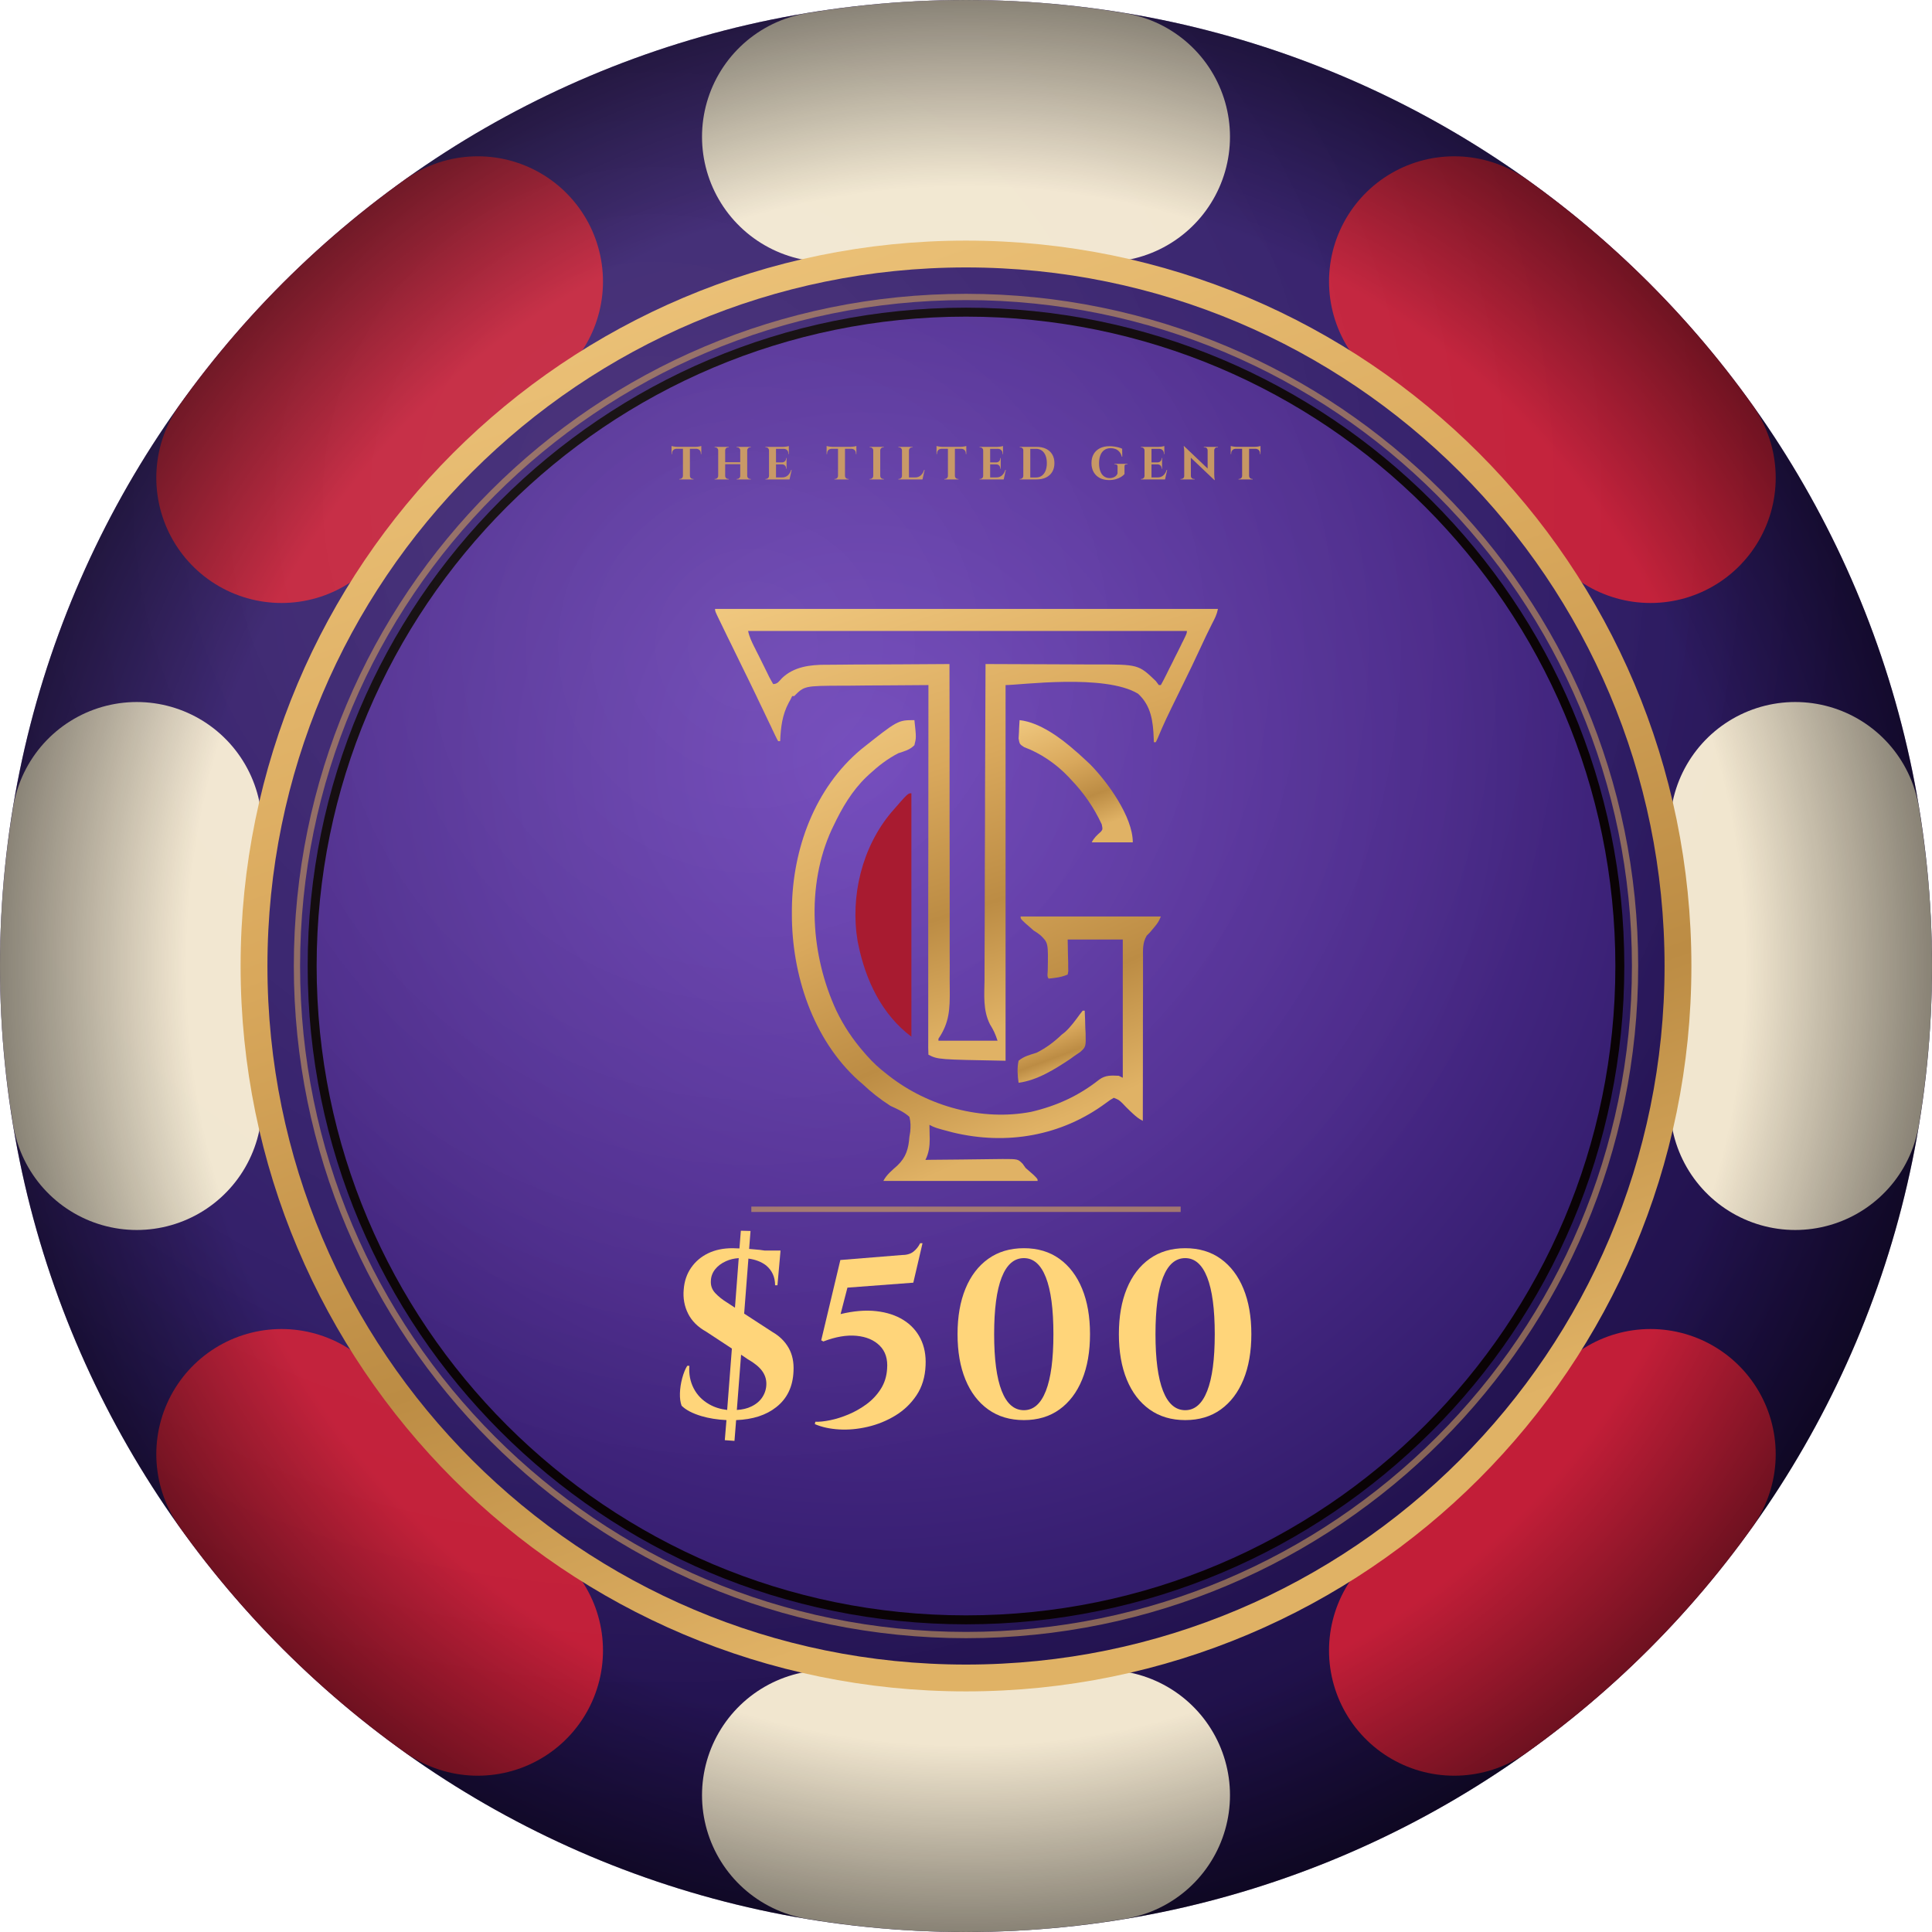
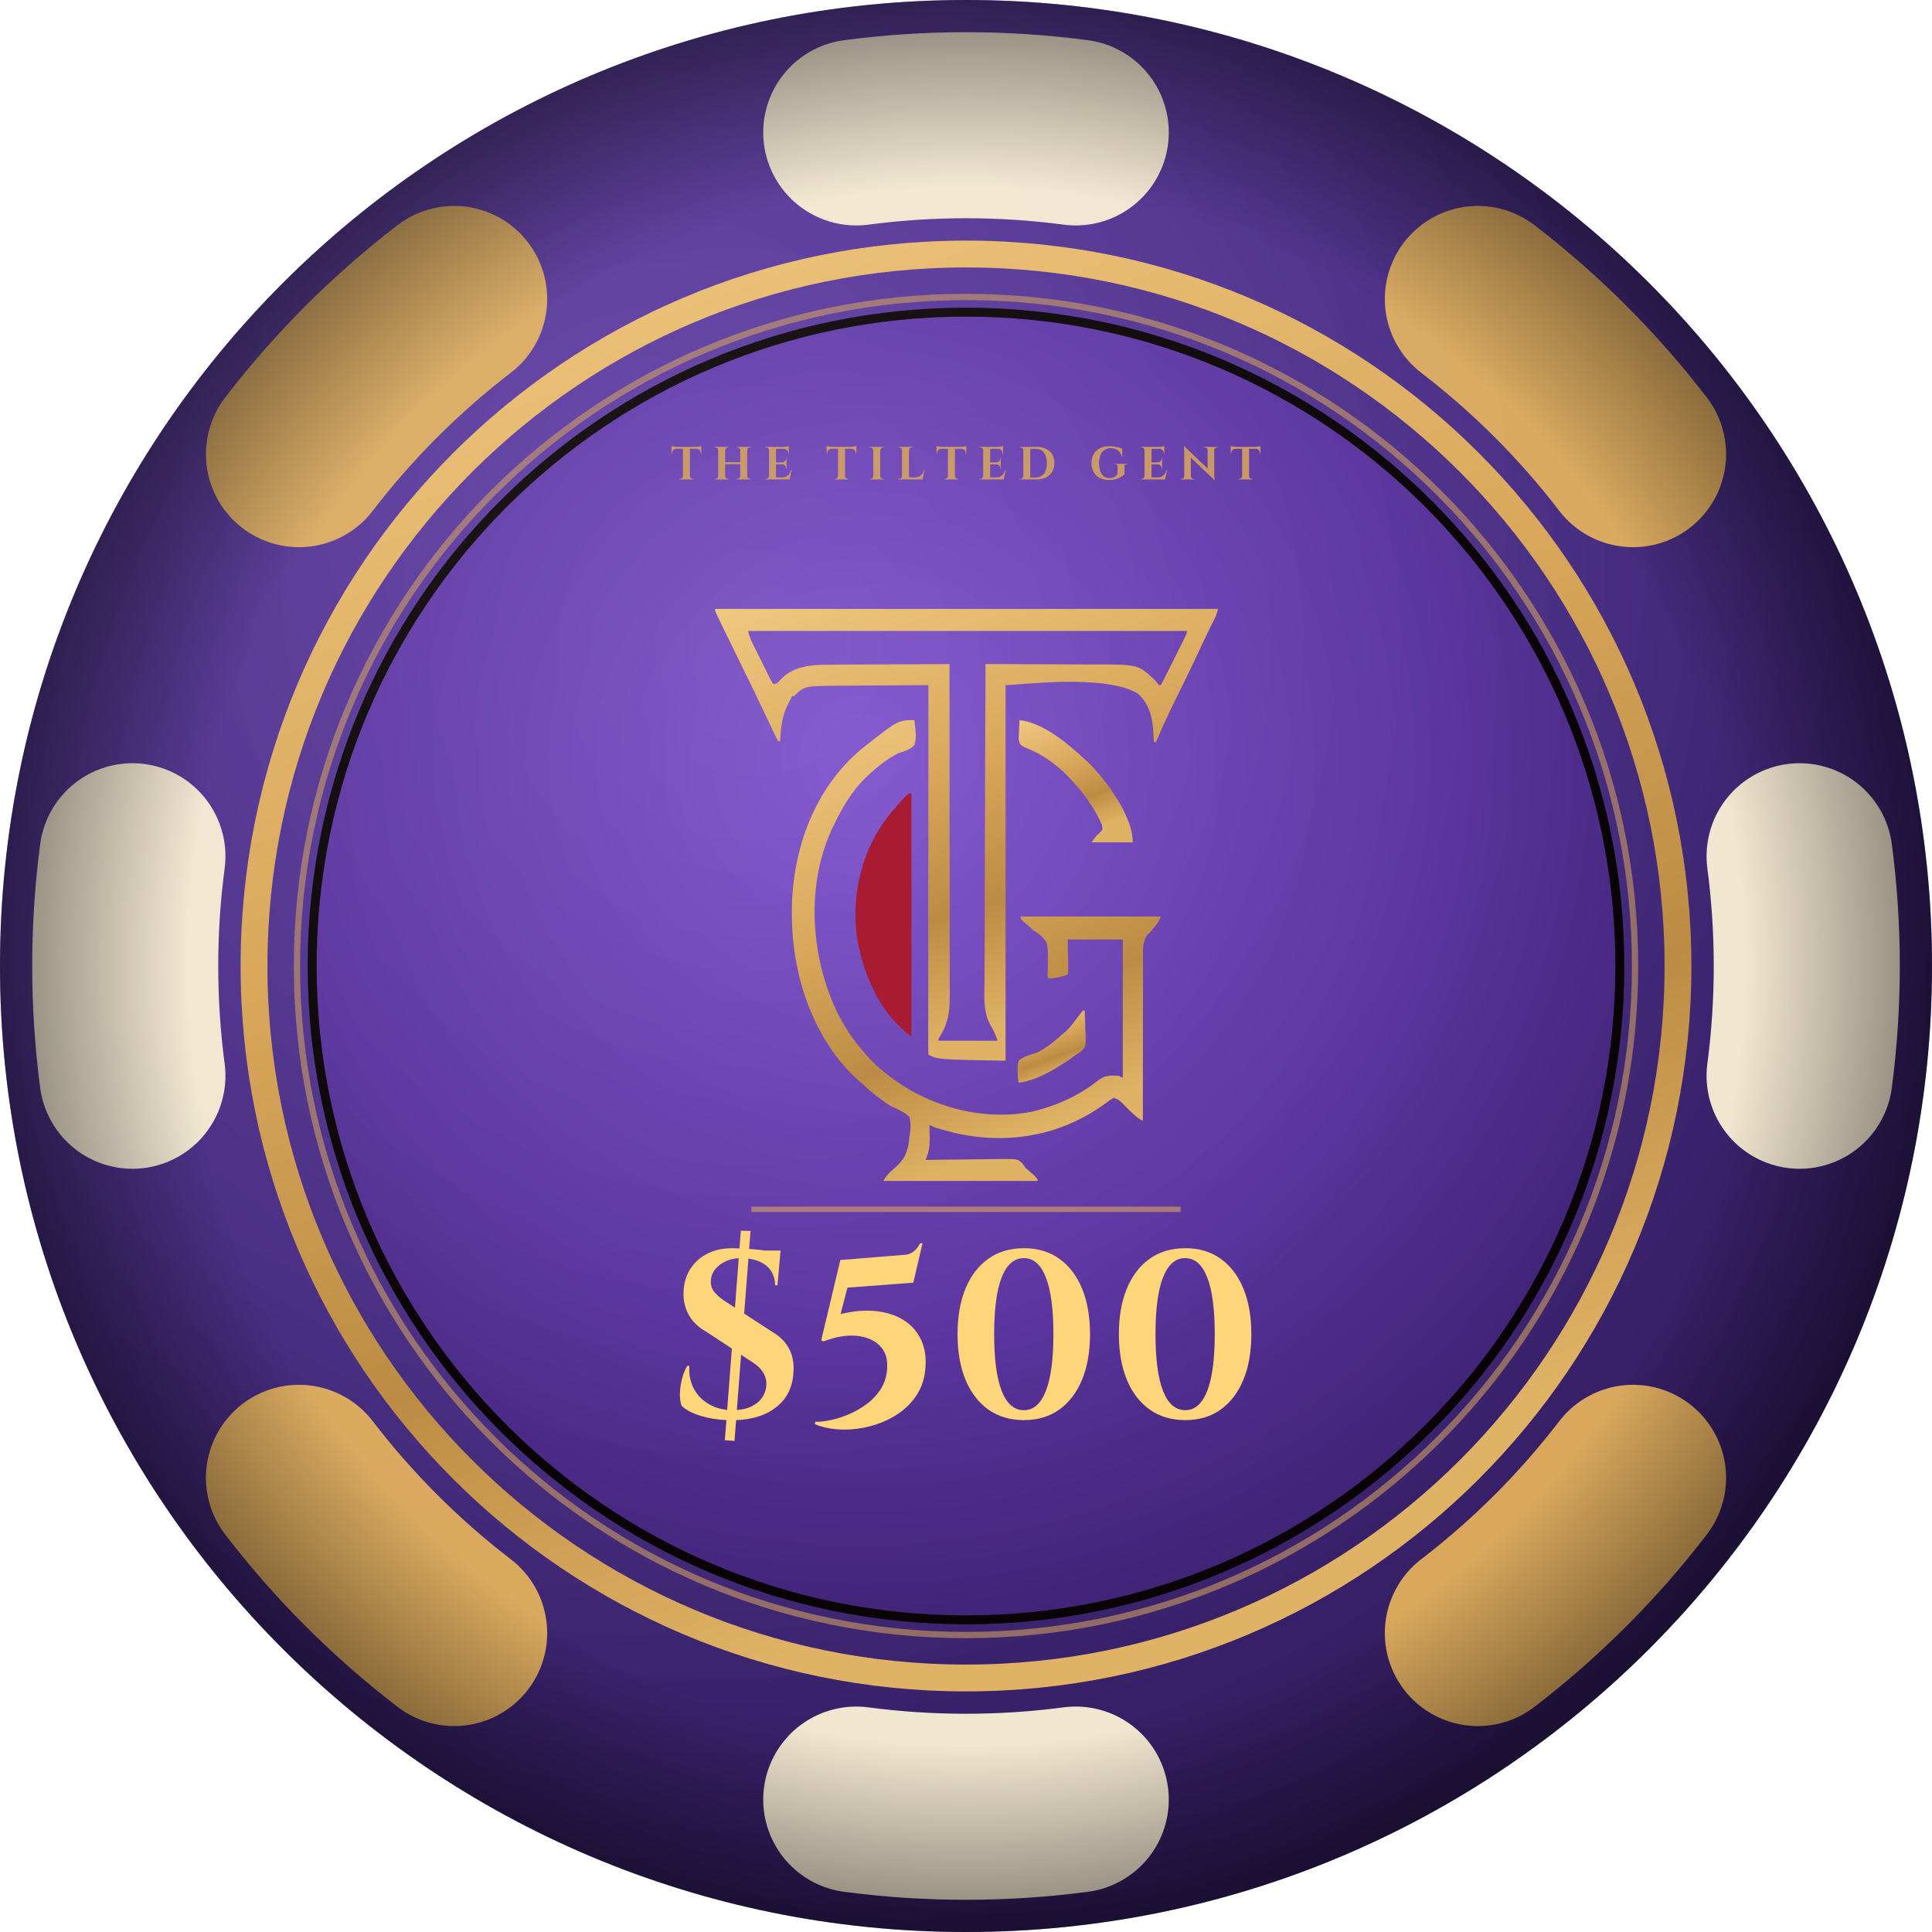
<svg xmlns="http://www.w3.org/2000/svg" viewBox="0 0 1080 1080" width="1080" height="1080" role="img" aria-label="The Tilted Gent $500 chip">
  <defs>
    <linearGradient id="gold" x1="0" y1="0" x2="0.35" y2="1">
      <stop offset="0" stop-color="#F0C87F" />
      <stop offset="0.45" stop-color="#D9A85C" />
      <stop offset="0.75" stop-color="#BC8C44" />
      <stop offset="1" stop-color="#E0B265" />
    </linearGradient>
    <radialGradient id="body" cx="38%" cy="30%" r="78%">
-       <stop offset="0" stop-color="#3A2070" />
-       <stop offset="0.55" stop-color="#2E1A66" />
-       <stop offset="1" stop-color="#160B36" />
+       <stop offset="0" stop-color="#5E38A8" />
+       <stop offset="0.55" stop-color="#452A80" />
+       <stop offset="1" stop-color="#2A1750" />
    </radialGradient>
    <radialGradient id="disc" cx="42%" cy="34%" r="72%">
-       <stop offset="0" stop-color="#6A3FB8" />
-       <stop offset="0.62" stop-color="#4B2A8A" />
-       <stop offset="1" stop-color="#2E1A66" />
+       <stop offset="0" stop-color="#7A4CCB" />
+       <stop offset="0.62" stop-color="#5A339E" />
+       <stop offset="1" stop-color="#3B2170" />
    </radialGradient>
    <radialGradient id="sheen" cx="34%" cy="26%" r="62%">
      <stop offset="0" stop-color="#FFFFFF" stop-opacity="0.10" />
      <stop offset="1" stop-color="#FFFFFF" stop-opacity="0" />
    </radialGradient>
    <radialGradient id="vig" cx="50%" cy="50%" r="50%">
      <stop offset="0.80" stop-color="#000000" stop-opacity="0" />
      <stop offset="1" stop-color="#000000" stop-opacity="0.45" />
    </radialGradient>
    <clipPath id="chipClip">
      <circle cx="540" cy="540" r="540" />
    </clipPath>
  </defs>
  <g clip-path="url(#chipClip)">
    <circle cx="540" cy="540" r="540" fill="url(#body)" />
-     <path d="M 462.43 76.45 A 470 470 0 0 1 617.57 76.45" fill="none" stroke-width="140" stroke-linecap="round" stroke="#F1E6CF" />
-     <path d="M 812.93 157.37 A 470 470 0 0 1 922.63 267.07" fill="none" stroke-width="140" stroke-linecap="round" stroke="#C21E38" />
-     <path d="M 1003.55 462.43 A 470 470 0 0 1 1003.55 617.57" fill="none" stroke-width="140" stroke-linecap="round" stroke="#F1E6CF" />
-     <path d="M 922.63 812.93 A 470 470 0 0 1 812.93 922.63" fill="none" stroke-width="140" stroke-linecap="round" stroke="#C21E38" />
-     <path d="M 617.57 1003.55 A 470 470 0 0 1 462.43 1003.55" fill="none" stroke-width="140" stroke-linecap="round" stroke="#F1E6CF" />
-     <path d="M 267.07 922.63 A 470 470 0 0 1 157.37 812.93" fill="none" stroke-width="140" stroke-linecap="round" stroke="#C21E38" />
-     <path d="M 76.45 617.57 A 470 470 0 0 1 76.45 462.43" fill="none" stroke-width="140" stroke-linecap="round" stroke="#F1E6CF" />
-     <path d="M 157.37 267.07 A 470 470 0 0 1 267.07 157.37" fill="none" stroke-width="140" stroke-linecap="round" stroke="#C21E38" />
+     <path d="M 478.65 74.02 A 470 470 0 0 1 601.35 74.02" fill="none" stroke-width="104" stroke-linecap="round" stroke="#F1E6CF" />
+     <path d="M 826.12 167.12 A 470 470 0 0 1 912.88 253.88" fill="none" stroke-width="104" stroke-linecap="round" stroke="#D9A85C" />
+     <path d="M 1005.98 478.65 A 470 470 0 0 1 1005.98 601.35" fill="none" stroke-width="104" stroke-linecap="round" stroke="#F1E6CF" />
+     <path d="M 912.88 826.12 A 470 470 0 0 1 826.12 912.88" fill="none" stroke-width="104" stroke-linecap="round" stroke="#D9A85C" />
+     <path d="M 601.35 1005.98 A 470 470 0 0 1 478.65 1005.98" fill="none" stroke-width="104" stroke-linecap="round" stroke="#F1E6CF" />
+     <path d="M 253.88 912.88 A 470 470 0 0 1 167.12 826.12" fill="none" stroke-width="104" stroke-linecap="round" stroke="#D9A85C" />
+     <path d="M 74.02 601.35 A 470 470 0 0 1 74.02 478.65" fill="none" stroke-width="104" stroke-linecap="round" stroke="#F1E6CF" />
+     <path d="M 167.12 253.88 A 470 470 0 0 1 253.88 167.12" fill="none" stroke-width="104" stroke-linecap="round" stroke="#D9A85C" />
    <circle cx="540" cy="540" r="540" fill="url(#sheen)" />
    <circle cx="540" cy="540" r="398" fill="none" stroke="url(#gold)" stroke-width="15" />
    <circle cx="540" cy="540" r="374" fill="none" stroke="#D9A85C" stroke-width="3.5" opacity="0.55" />
    <circle cx="540" cy="540" r="368" fill="#0A0305" />
    <circle cx="540" cy="540" r="363" fill="url(#disc)" />
    <circle cx="540" cy="540" r="368" fill="url(#sheen)" />
    <g fill="#D9A85C" opacity="0.85">
      <path transform="translate(375.03 268.00) scale(0.026 -0.026)" d="M654 719V544L644 545V556Q644 603 616.5 630.5Q589 658 542 659H409V73Q410 47 428.5 28.5Q447 10 473 10H486V0H182V10H195Q221 10 239.5 28.5Q258 47 259 73V659H125Q79 658 51.5 630.5Q24 603 24 556V545L14 544V719Q24 715 44.5 711.0Q65 707 90.0 704.0Q115 701 136 701H532Q554 701 578.5 704.0Q603 707 624.0 711.0Q645 715 654 719Z" />
      <path transform="translate(398.38 268.00) scale(0.026 -0.026)" d="M119 73V627Q118 653 99.5 671.5Q81 690 55 690H42V700H346V690H333Q307 690 288.5 671.5Q270 653 269 627V370H593V627Q593 653 574.0 671.5Q555 690 529 690H516V700H820V690H807Q781 690 762.5 671.5Q744 653 743 627V73Q744 47 762.5 28.5Q781 10 807 10H820V0H516V10H529Q555 10 574.0 28.5Q593 47 593 73V327H269V73Q270 47 288.5 28.5Q307 10 333 10H346V0H42V10H55Q81 10 99.5 28.5Q118 47 119 73Z" />
      <path transform="translate(426.79 268.00) scale(0.026 -0.026)" d="M606 205 560 0H42V10H55Q81 10 99.5 28.5Q118 47 119 73V627Q118 653 99.5 671.5Q81 690 55 690H42V700H423Q445 700 469.5 703.0Q494 706 515.0 710.0Q536 714 545 718V543H535V555Q535 601 508 629Q484 653 447 657H269V366H401Q438 367 462.0 391.5Q486 416 486 453V460H496V230H486V238Q486 275 462.0 299.0Q438 323 401 324H269V43H400Q450 43 488.0 62.5Q526 82 553.0 118.5Q580 155 596 205Z" />
      <path transform="translate(461.72 268.00) scale(0.026 -0.026)" d="M654 719V544L644 545V556Q644 603 616.5 630.5Q589 658 542 659H409V73Q410 47 428.5 28.5Q447 10 473 10H486V0H182V10H195Q221 10 239.5 28.5Q258 47 259 73V659H125Q79 658 51.5 630.5Q24 603 24 556V545L14 544V719Q24 715 44.5 711.0Q65 707 90.0 704.0Q115 701 136 701H532Q554 701 578.5 704.0Q603 707 624.0 711.0Q645 715 654 719Z" />
      <path transform="translate(485.06 268.00) scale(0.026 -0.026)" d="M119 73V627Q118 653 99.5 671.5Q81 690 55 690H42V700H346V690H333Q307 690 288.5 671.5Q270 653 269 627V73Q270 47 288.5 28.5Q307 10 333 10H346V0H42V10H55Q81 10 99.5 28.5Q118 47 119 73Z" />
      <path transform="translate(501.12 268.00) scale(0.026 -0.026)" d="M606 205 560 0H42V10H55Q81 10 99.5 28.5Q118 47 119 73V627Q118 653 99.5 671.5Q81 690 55 690H42V700H346V690H333Q307 690 288.5 671.5Q270 653 269 627V43H400Q450 43 488.0 62.5Q526 82 553.0 118.5Q580 155 596 205Z" />
      <path transform="translate(523.16 268.00) scale(0.026 -0.026)" d="M654 719V544L644 545V556Q644 603 616.5 630.5Q589 658 542 659H409V73Q410 47 428.5 28.5Q447 10 473 10H486V0H182V10H195Q221 10 239.5 28.5Q258 47 259 73V659H125Q79 658 51.5 630.5Q24 603 24 556V545L14 544V719Q24 715 44.5 711.0Q65 707 90.0 704.0Q115 701 136 701H532Q554 701 578.5 704.0Q603 707 624.0 711.0Q645 715 654 719Z" />
      <path transform="translate(546.51 268.00) scale(0.026 -0.026)" d="M606 205 560 0H42V10H55Q81 10 99.5 28.5Q118 47 119 73V627Q118 653 99.5 671.5Q81 690 55 690H42V700H423Q445 700 469.5 703.0Q494 706 515.0 710.0Q536 714 545 718V543H535V555Q535 601 508 629Q484 653 447 657H269V366H401Q438 367 462.0 391.5Q486 416 486 453V460H496V230H486V238Q486 275 462.0 299.0Q438 323 401 324H269V43H400Q450 43 488.0 62.5Q526 82 553.0 118.5Q580 155 596 205Z" />
      <path transform="translate(568.94 268.00) scale(0.026 -0.026)" d="M405 700Q523 700 609.0 657.5Q695 615 741.5 536.5Q788 458 788.0 350.0Q788 242 741.5 163.5Q695 85 609.0 42.5Q523 0 405 0H42V10H55Q81 10 99.5 28.5Q118 47 119 73V627Q119 653 100.0 671.5Q81 690 55 690H43L42 700ZM269 658V42H393Q465 42 517.0 79.5Q569 117 597.0 186.0Q625 255 625.0 350.0Q625 445 597.0 514.0Q569 583 517.0 620.5Q465 658 393 658Z" />
      <path transform="translate(608.97 268.00) scale(0.026 -0.026)" d="M755 280V115Q731 85 683.5 55.0Q636 25 570.0 5.5Q504 -14 423 -14Q309 -14 224.0 30.5Q139 75 92.0 157.0Q45 239 45.0 351.0Q45 463 91.5 544.0Q138 625 224.5 669.5Q311 714 429 714Q484 714 536.0 706.5Q588 699 632.0 687.0Q676 675 705 659L707 488H698Q679 556 643.0 596.5Q607 637 559.5 654.5Q512 672 459 672Q378 672 321.5 632.5Q265 593 236.5 520.0Q208 447 208 345Q208 249 234.5 177.5Q261 106 312.0 67.5Q363 29 436 28Q473 28 507.5 39.5Q542 51 568.0 73.0Q594 95 605 127L606 280Q606 325 555 325H539V335H820V325H805Q775 325 763 310Q754 299 755 280Z" />
      <path transform="translate(636.70 268.00) scale(0.026 -0.026)" d="M606 205 560 0H42V10H55Q81 10 99.5 28.5Q118 47 119 73V627Q118 653 99.5 671.5Q81 690 55 690H42V700H423Q445 700 469.5 703.0Q494 706 515.0 710.0Q536 714 545 718V543H535V555Q535 601 508 629Q484 653 447 657H269V366H401Q438 367 462.0 391.5Q486 416 486 453V460H496V230H486V238Q486 275 462.0 299.0Q438 323 401 324H269V43H400Q450 43 488.0 62.5Q526 82 553.0 118.5Q580 155 596 205Z" />
      <path transform="translate(659.13 268.00) scale(0.026 -0.026)" d="M108 715 613 234V629Q612 655 594.5 672.5Q577 690 551 690H532V700H835V690H817Q792 690 774.0 672.5Q756 655 755 629V114Q755 77 758.0 47.5Q761 18 764 2L767 -14H758L252 467L253 71Q253 46 271.0 28.0Q289 10 314 10H333V0H30V10H49Q74 10 92.0 28.0Q110 46 110 71V590Q110 646 104 681L98 715Z" />
      <path transform="translate(687.62 268.00) scale(0.026 -0.026)" d="M654 719V544L644 545V556Q644 603 616.5 630.5Q589 658 542 659H409V73Q410 47 428.5 28.5Q447 10 473 10H486V0H182V10H195Q221 10 239.5 28.5Q258 47 259 73V659H125Q79 658 51.5 630.5Q24 603 24 556V545L14 544V719Q24 715 44.5 711.0Q65 707 90.0 704.0Q115 701 136 701H532Q554 701 578.5 704.0Q603 707 624.0 711.0Q645 715 654 719Z" />
    </g>
    <g transform="translate(540 500) scale(0.56) translate(-685.5 -688.0)">
      <path d="M0 0 C0 80.2 0 160.4 0 243 C-29.6 220.8 -45.7 186.6 -53 151 C-53.1 150.4 -53.1 150.4 -53.7 147.6 C-61.2 102.9 -49.3 53.8 -20 19 C-3.5 0 -3.5 0 0 0 Z " transform="translate(631,587)" fill="#A81B30" />
      <path d="M0 0 C165.7 0 331.3 0 502 0 C500.9 5.6 498.9 9.5 496.2 14.6 C492 22.9 488 31.3 484.1 39.8 C478.6 51.8 472.8 63.7 467 75.5 C448.8 112.6 448.8 112.6 441.8 129.2 C441.2 130.5 440.6 131.7 440 133 C439.3 133 438.7 133 438 133 C438 131.9 437.9 130.8 437.9 129.6 C437.3 112.5 435.4 96.6 422.2 84.6 C389 64.5 303.7 76.1 290 76 C290 199.8 290 323.5 290 451 C222.6 449.8 222.6 449.8 213 445 C212.8 440.3 212.7 435.6 212.8 430.9 C212.8 429.4 212.8 427.9 212.8 426.3 C212.8 421.2 212.8 416.1 212.8 411 C212.8 407.4 212.8 403.7 212.8 400.1 C212.8 392.3 212.8 384.4 212.8 376.6 C212.8 365.2 212.8 353.9 212.8 342.5 C212.8 324.1 212.8 305.7 212.8 287.3 C212.9 269.4 212.9 251.5 212.9 233.6 C212.9 232.5 212.9 231.4 212.9 230.3 C212.9 224.7 212.9 219.2 212.9 213.7 C212.9 167.8 213 121.9 213 76 C199.1 76.1 185.3 76.2 171.4 76.3 C165 76.3 158.6 76.4 152.1 76.4 C145.9 76.5 139.7 76.5 133.5 76.6 C131.1 76.6 128.7 76.6 126.4 76.6 C89.2 76.8 89.2 76.8 79 87 C78.3 87 77.7 87 77 87 C76.7 87.7 76.7 87.7 75 91 C74.5 91.8 74.1 92.7 73.6 93.5 C67 105.8 65.6 118.2 65 132 C64.3 132 63.7 132 63 132 C61.6 129.5 61.6 129.5 59.9 126 C59.3 124.7 58.7 123.5 58.1 122.2 C57.4 120.8 56.7 119.4 56.1 117.9 C55.4 116.5 54.7 115.1 54 113.6 C52 109.4 50 105.2 48 101 C46.3 97.5 44.6 93.9 42.9 90.4 C42.5 89.5 42.1 88.6 41.7 87.8 C36.6 77.1 31.4 66.6 26.2 56 C22.9 49.2 19.6 42.5 16.3 35.7 C15.1 33.1 13.8 30.5 12.5 28 C10.4 23.6 8.3 19.2 6.1 14.8 C5.5 13.5 4.9 12.2 4.2 10.9 C0 2.2 0 2.2 0 0 Z M33 22 C34.2 27.9 36.6 32.7 39.2 38 C39.8 39 40.3 40.1 40.8 41.2 C41.9 43.4 43.1 45.7 44.2 47.9 C45.9 51.3 47.6 54.7 49.3 58.2 C50.3 60.3 51.4 62.5 52.5 64.7 C53 65.7 53.5 66.7 54 67.8 C55.3 70.3 56.6 72.6 58 75 C62.5 75 63.9 72.1 66.8 69.1 C78.7 57.6 95 55.7 110.7 55.7 C111.4 55.7 111.4 55.7 114.8 55.7 C119.2 55.6 123.6 55.6 127.9 55.6 C131 55.6 134.1 55.5 137.1 55.5 C145.1 55.5 153.2 55.4 161.2 55.4 C169.4 55.4 177.6 55.3 185.8 55.3 C201.9 55.2 217.9 55.1 234 55 C234.1 99.9 234.2 144.8 234.1 189.7 C234.1 195 234.1 200.3 234.1 205.6 C234.1 206.7 234.1 207.7 234.1 208.8 C234.1 225.9 234.1 243 234.2 260.1 C234.2 277.6 234.2 295.2 234.2 312.7 C234.2 322.6 234.2 332.4 234.2 342.2 C234.3 351.5 234.3 360.8 234.2 370.1 C234.2 373.5 234.2 376.9 234.3 380.3 C234.4 399.3 234 412.9 223 429 C223 429.7 223 430.3 223 431 C242.5 431 261.9 431 282 431 C279.7 424.1 278 420.4 274.4 414.6 C267.3 400.5 268.8 385.3 269 369.9 C269 366.5 269 363 269 359.6 C269 350.3 269 341 269.1 331.7 C269.1 322 269.1 312.2 269.2 302.5 C269.2 286.2 269.2 269.9 269.3 253.5 C269.4 236.7 269.5 219.9 269.5 203.1 C269.5 202.1 269.5 201 269.5 200 C269.5 194.8 269.5 189.6 269.5 184.4 C269.6 141.2 269.8 98.1 270 55 C287.5 55 304.9 55.1 322.4 55.2 C330.5 55.2 338.6 55.3 346.7 55.3 C354.5 55.3 362.4 55.3 370.2 55.4 C373.2 55.4 376.1 55.4 379.1 55.4 C422.7 55.4 422.7 55.4 440 72 C441 73.3 442 74.6 443 76 C443.7 76 444.3 76 445 76 C447.1 72.3 449 68.5 450.9 64.7 C451.5 63.5 452 62.4 452.6 61.2 C453.8 58.8 455.1 56.3 456.3 53.9 C458.1 50.1 460 46.4 461.9 42.7 C463 40.3 464.2 37.9 465.4 35.6 C465.9 34.4 466.5 33.3 467.1 32.2 C471 24.2 471 24.2 471 22 C326.5 22 181.9 22 33 22 Z " transform="translate(435,403)" fill="url(#gold)" />
      <path d="M0 0 C20.1 2.2 41.4 18 56 31 C56.8 31.7 57.7 32.5 58.6 33.2 C61.1 35.5 63.5 37.7 66 40 C66.7 40.7 66.7 40.7 70.3 44 C87.5 61.4 113 96.3 113 122 C99.5 122 85.9 122 72 122 C74.4 117.3 77.3 114.8 81.2 111.3 C83 109 83 109 82 104 C74 86.9 64 72.5 51 59 C50.2 58.1 49.4 57.3 48.6 56.4 C36.6 43.8 21 33 4.6 27 C0 24 0 24 -1 18.3 C-0.9 16.1 -0.8 13.9 -0.6 11.7 C-0.6 10.6 -0.5 9.4 -0.5 8.3 C-0.4 5.5 -0.2 2.8 0 0 Z " transform="translate(739,514)" fill="url(#gold)" />
      <path d="M0 0 C1.9 17.4 1.9 17.4 0 25 C-4.6 29.7 -9.9 31 -16 33 C-26.9 38.6 -36 45.7 -45 54 C-45.9 54.8 -46.8 55.7 -47.7 56.5 C-62.4 70.6 -72.4 87.8 -81 106 C-81.5 107.1 -82 108.2 -82.6 109.3 C-108.3 165.4 -103.5 234.9 -77.9 290 C-70.5 305.4 -61.3 319.1 -50 332 C-49 333.1 -48.1 334.2 -47.1 335.3 C-41.2 342 -35 347.6 -28 353 C-27.1 353.7 -26.2 354.5 -25.2 355.2 C13.9 385.7 67.5 400.4 116.6 391 C141.9 385.1 164.1 375 184.5 358.8 C190.9 354.2 196.5 354.7 204 355 C205.3 355.7 206.6 356.3 208 357 C208 311.5 208 265.9 208 219 C189.9 219 171.7 219 153 219 C153.3 236.4 153.3 236.4 153.5 241.9 C153.5 243.3 153.5 244.7 153.5 246.1 C153.5 247.6 153.5 249.1 153.6 250.6 C153.4 251.7 153.2 252.8 153 254 C148.7 255.7 145.3 256.6 140.8 257.2 C139.5 257.4 138.3 257.5 137 257.7 C136 257.8 135 257.9 134 258 C132.1 256.1 133.1 252.4 133.1 249.9 C133.6 222.3 133.6 222.3 125.9 214.8 C122.4 212.1 122.4 212.1 119 210 C117.5 208.7 116 207.4 114.5 206 C113.3 205 112.2 204 111 203 C106 198.3 106 198.3 106 196 C152.2 196 198.4 196 246 196 C244.2 200.5 242.8 202.7 239.8 206.3 C238.2 208.2 236.6 210.1 235 212 C234 213 232.9 214 231.9 215.1 C227.6 222.4 228.2 229.1 228.2 237.4 C228.2 239.2 228.2 240.9 228.2 242.8 C228.2 248.6 228.2 254.4 228.2 260.2 C228.2 264.2 228.2 268.2 228.2 272.2 C228.1 281.7 228.1 291.2 228.1 300.7 C228.1 311.6 228.1 322.4 228.1 333.2 C228 355.5 228 377.7 228 400 C224 398 221.5 395.9 218.2 392.9 C217.2 391.9 216.1 390.9 215 389.9 C212.5 387.5 210 385 207.6 382.4 C204 379 204 379 199 377 C195.4 379.1 195.4 379.1 191.2 382.2 C146.6 415.2 92 424.5 38.4 411.6 C20.9 407 20.9 407 15 404 C15 405.5 15.1 407.1 15.1 408.7 C15.1 410.7 15.2 412.8 15.2 414.9 C15.2 415.9 15.2 416.9 15.3 417.9 C15.3 425.4 14.4 432.2 11 439 C12.1 439 13.3 439 14.4 438.9 C25.1 438.8 35.9 438.7 46.6 438.6 C52.1 438.5 57.6 438.5 63.1 438.4 C68.4 438.3 73.7 438.3 79 438.2 C82 438.2 85.1 438.2 88.1 438.1 C103.3 438.1 103.3 438.1 108 442.8 C108.5 443.5 108.5 443.5 111 447 C113.7 449.3 116.3 451.7 119 454 C123 458 123 458 123 460 C72.2 460 21.4 460 -31 460 C-27.8 453.7 -22.2 449.3 -17 444.6 C-8.3 436.3 -5.9 427.9 -5 416 C-4.7 414.4 -4.5 412.8 -4.2 411.1 C-3.7 405.6 -3.6 401.4 -5 396 C-10.6 390.9 -17.2 388.2 -24 385 C-34.1 378.5 -43.3 371.3 -52 363 C-53.3 361.9 -54.6 360.8 -56 359.6 C-101.6 318.3 -122.5 253.5 -122.3 193.4 C-122.3 191.7 -122.3 190.1 -122.3 188.3 C-121.7 128.9 -99.6 67.8 -53 29 C-16.5 0 -16.5 0 0 0 Z " transform="translate(634,514)" fill="url(#gold)" />
      <path d="M0 0 C0.7 0 1.3 0 2 0 C2.3 5.8 2.5 11.6 2.6 17.4 C2.7 19.1 2.8 20.7 2.9 22.4 C3.2 36.1 3.2 36.1 -2.5 41.3 C-4.3 42.6 -6.1 43.8 -8 45 C-9.4 46.1 -10.9 47.1 -12.4 48.2 C-27.7 58.4 -45.3 69.5 -64 72 C-65.1 64.3 -65.6 57.6 -64 50 C-58.7 45.5 -52.6 44.1 -46 42 C-36.5 37.2 -28.6 31.3 -21 24 C-20 23.2 -19 22.4 -17.9 21.6 C-12 16.3 -7.3 9.7 -2.6 3.3 C-1.7 2.2 -0.9 1.1 0 0 Z " transform="translate(802,804)" fill="url(#gold)" />
    </g>
    <line x1="420" y1="676" x2="660" y2="676" stroke="#D9A85C" stroke-width="3" opacity="0.6" />
    <g fill="#FFD57A">
      <path transform="translate(374.41 792.00) scale(0.132 -0.132)" d="M266 714Q279 714 295 713L301 788L342 787L336 711Q358 709 381 707Q392 705 402 704H469L468 692Q468 692 468 692L456 557H446Q446 609 408 641Q378 664 333 670L315 437L435 359Q480 333 503.5 291.5Q527 250 524 193Q520 95 451 41Q387 -10 281 -14L274 -102L233 -99L240 -14Q181 -11 134 3Q77 20 50 47Q42 69 43.0 100.0Q44 131 52.5 163.0Q61 195 74 216H83Q79 164 101.0 121.0Q123 78 167 53Q200 34 243 29L263 289L155 360Q101 390 77.5 437.0Q54 484 59 539Q63 592 90.5 631.5Q118 671 162.5 692.5Q207 714 266 714ZM302 263 284 29Q320 31 346 44Q377 59 393.0 84.5Q409 110 409.0 140.0Q409 170 390.5 195.0Q372 220 330 244ZM276 462 292 672Q262 670 238 659Q209 646 192.0 624.5Q175 603 174 576Q172 546 192.5 524.0Q213 502 244 483Z" />
      <path transform="translate(452.07 792.00) scale(0.132 -0.132)" d="M443 568 164 547 135 435Q218 455 285.5 447.5Q353 440 401.0 410.0Q449 380 473.5 331.0Q498 282 495 218Q492 144 456.5 91.0Q421 38 366.5 5.0Q312 -28 249.5 -42.5Q187 -57 128.5 -53.5Q70 -50 26 -31L28 -21Q53 -22 90.5 -14.5Q128 -7 168.5 10.0Q209 27 245.0 53.5Q281 80 305.0 117.5Q329 155 332 203Q337 265 301.0 301.0Q265 337 202.5 343.0Q140 349 62 319L53 324L134 664L393 685Q425 685 443.0 699.0Q461 713 472 735H482Z" />
      <path transform="translate(529.20 792.00) scale(0.132 -0.132)" d="M327 714Q415 714 477.5 669.0Q540 624 573.5 542.5Q607 461 607 350Q607 239 573.5 157.5Q540 76 477.5 31.0Q415 -14 327 -14Q239 -14 176.0 31.0Q113 76 79.5 157.5Q46 239 46 350Q46 461 79.5 542.5Q113 624 176.0 669.0Q239 714 327 714ZM327 672Q265 672 233.0 590.5Q201 509 201 350Q201 191 233.0 109.5Q265 28 327 28Q388 28 420.0 109.5Q452 191 452 350Q452 509 420.0 590.5Q388 672 327 672Z" />
      <path transform="translate(619.39 792.00) scale(0.132 -0.132)" d="M327 714Q415 714 477.5 669.0Q540 624 573.5 542.5Q607 461 607 350Q607 239 573.5 157.5Q540 76 477.5 31.0Q415 -14 327 -14Q239 -14 176.0 31.0Q113 76 79.5 157.5Q46 239 46 350Q46 461 79.5 542.5Q113 624 176.0 669.0Q239 714 327 714ZM327 672Q265 672 233.0 590.5Q201 509 201 350Q201 191 233.0 109.5Q265 28 327 28Q388 28 420.0 109.5Q452 191 452 350Q452 509 420.0 590.5Q388 672 327 672Z" />
    </g>
    <circle cx="540" cy="540" r="540" fill="url(#vig)" />
  </g>
</svg>
